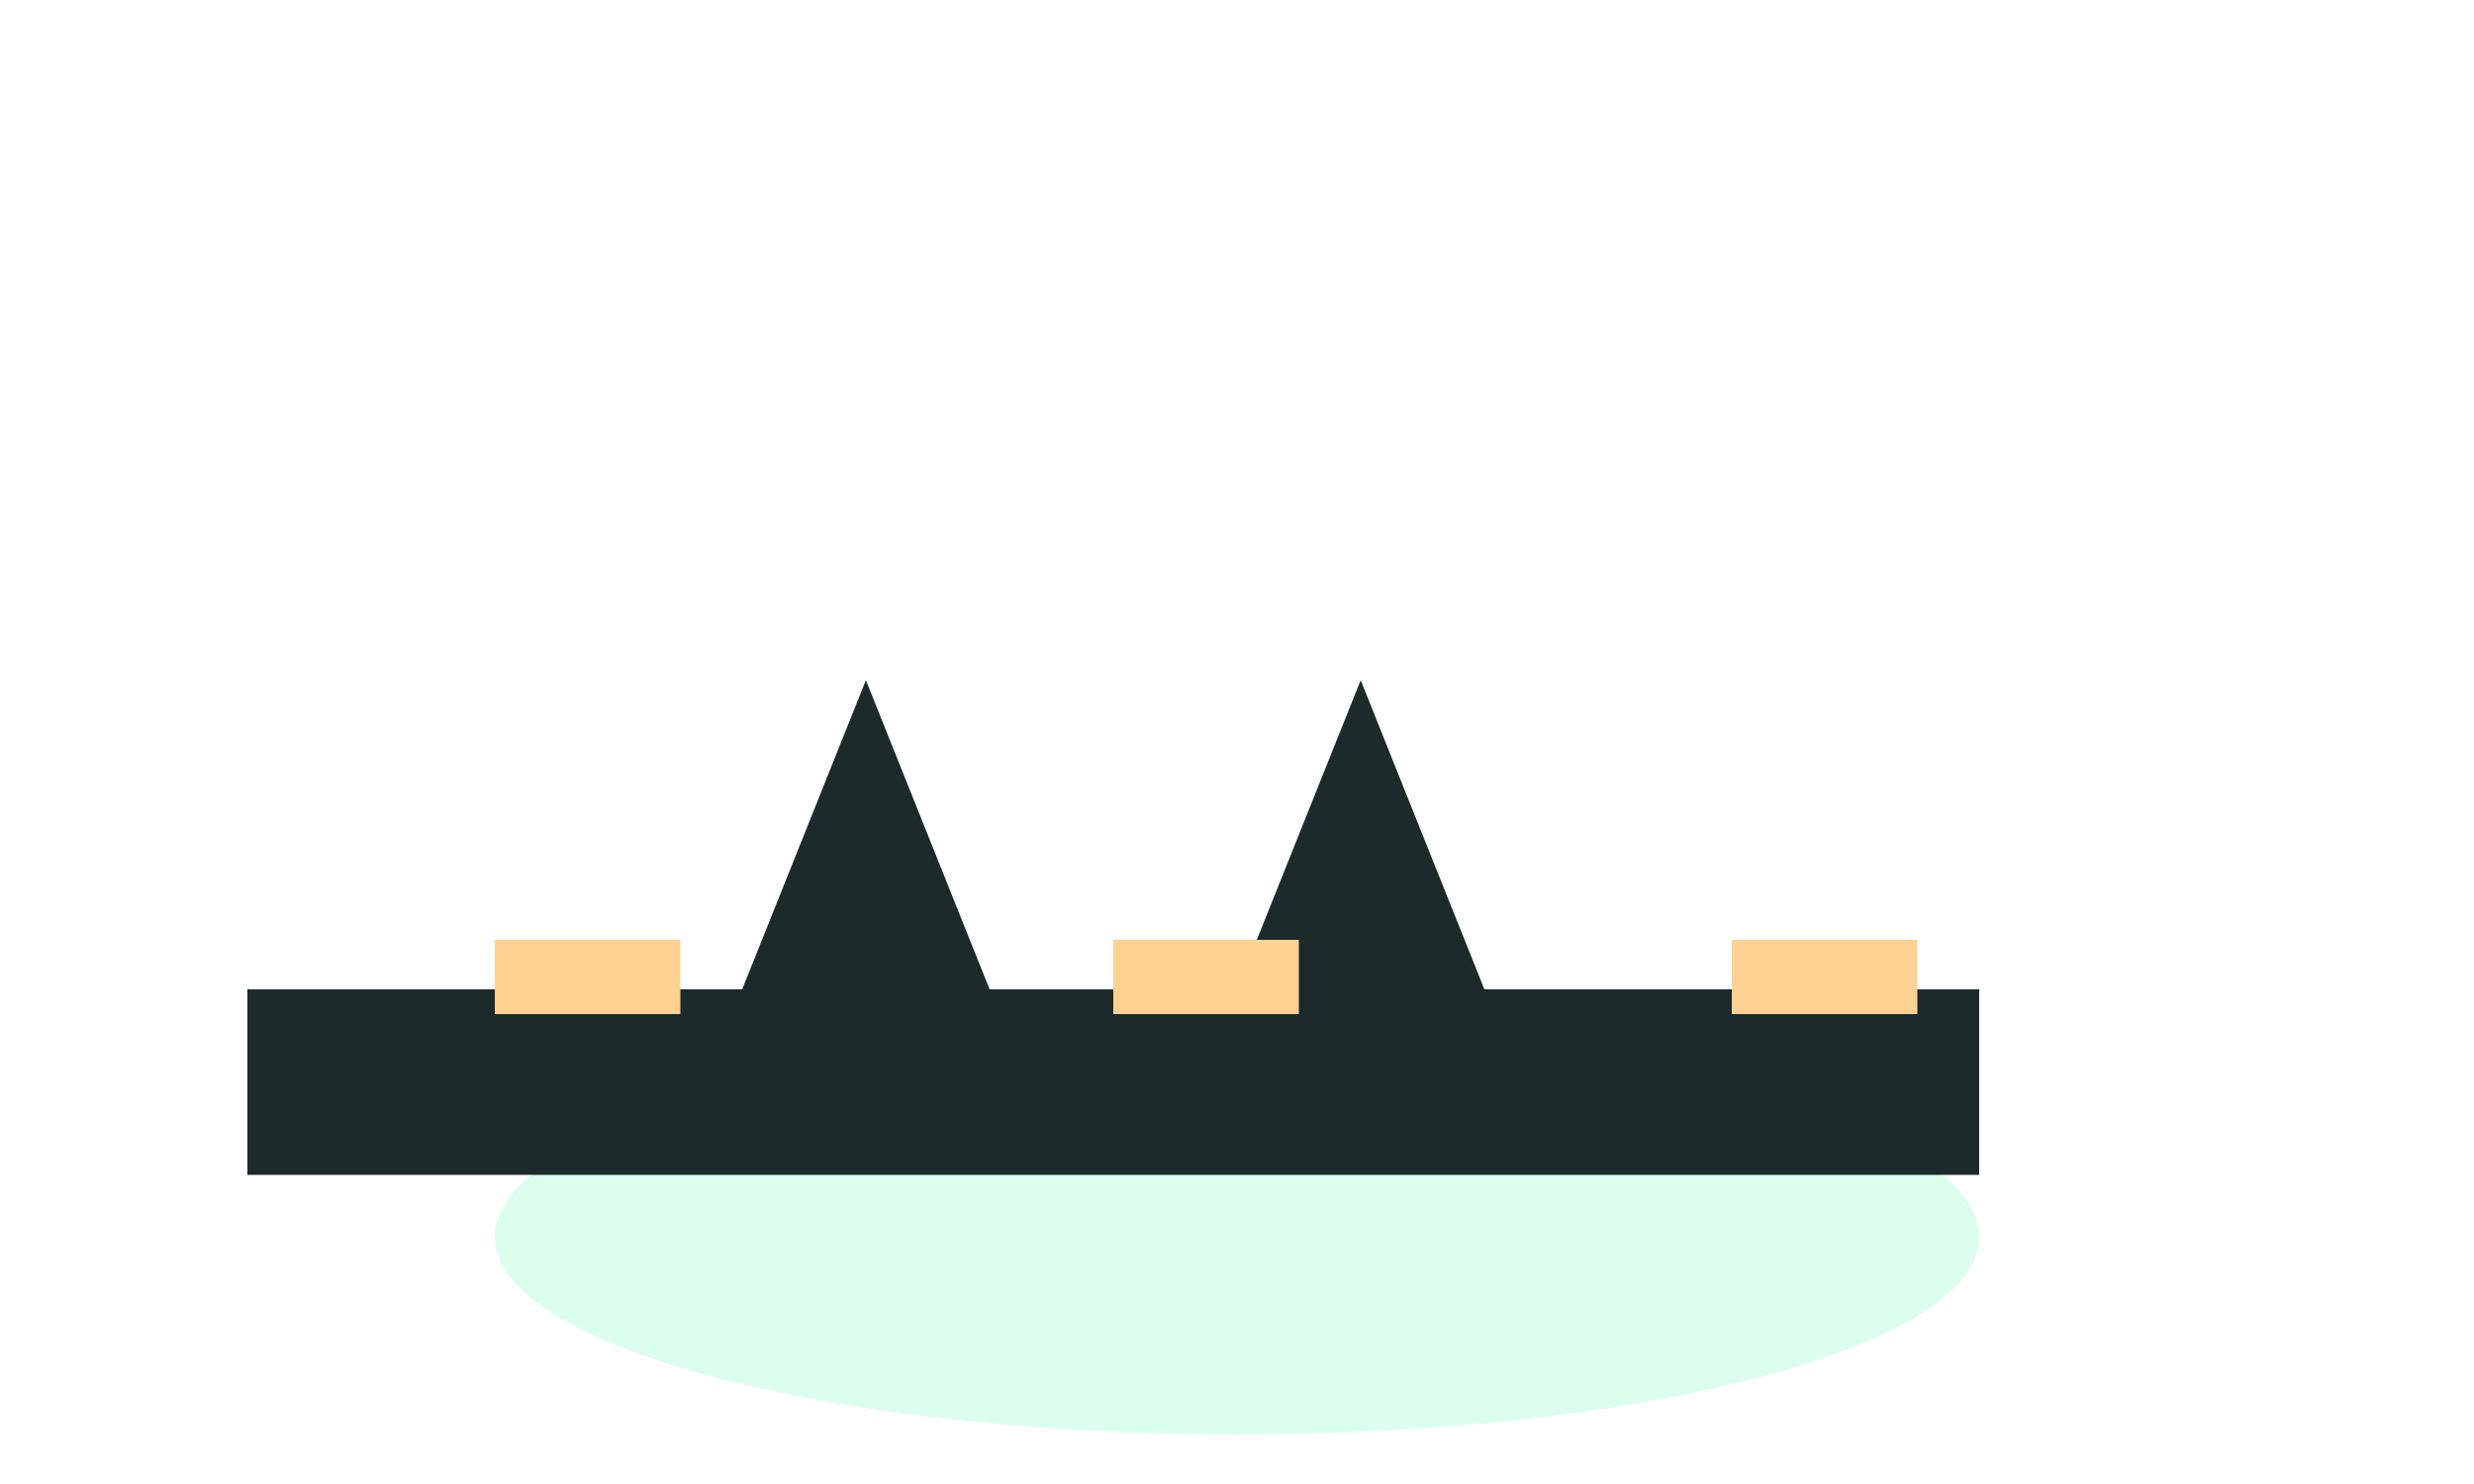
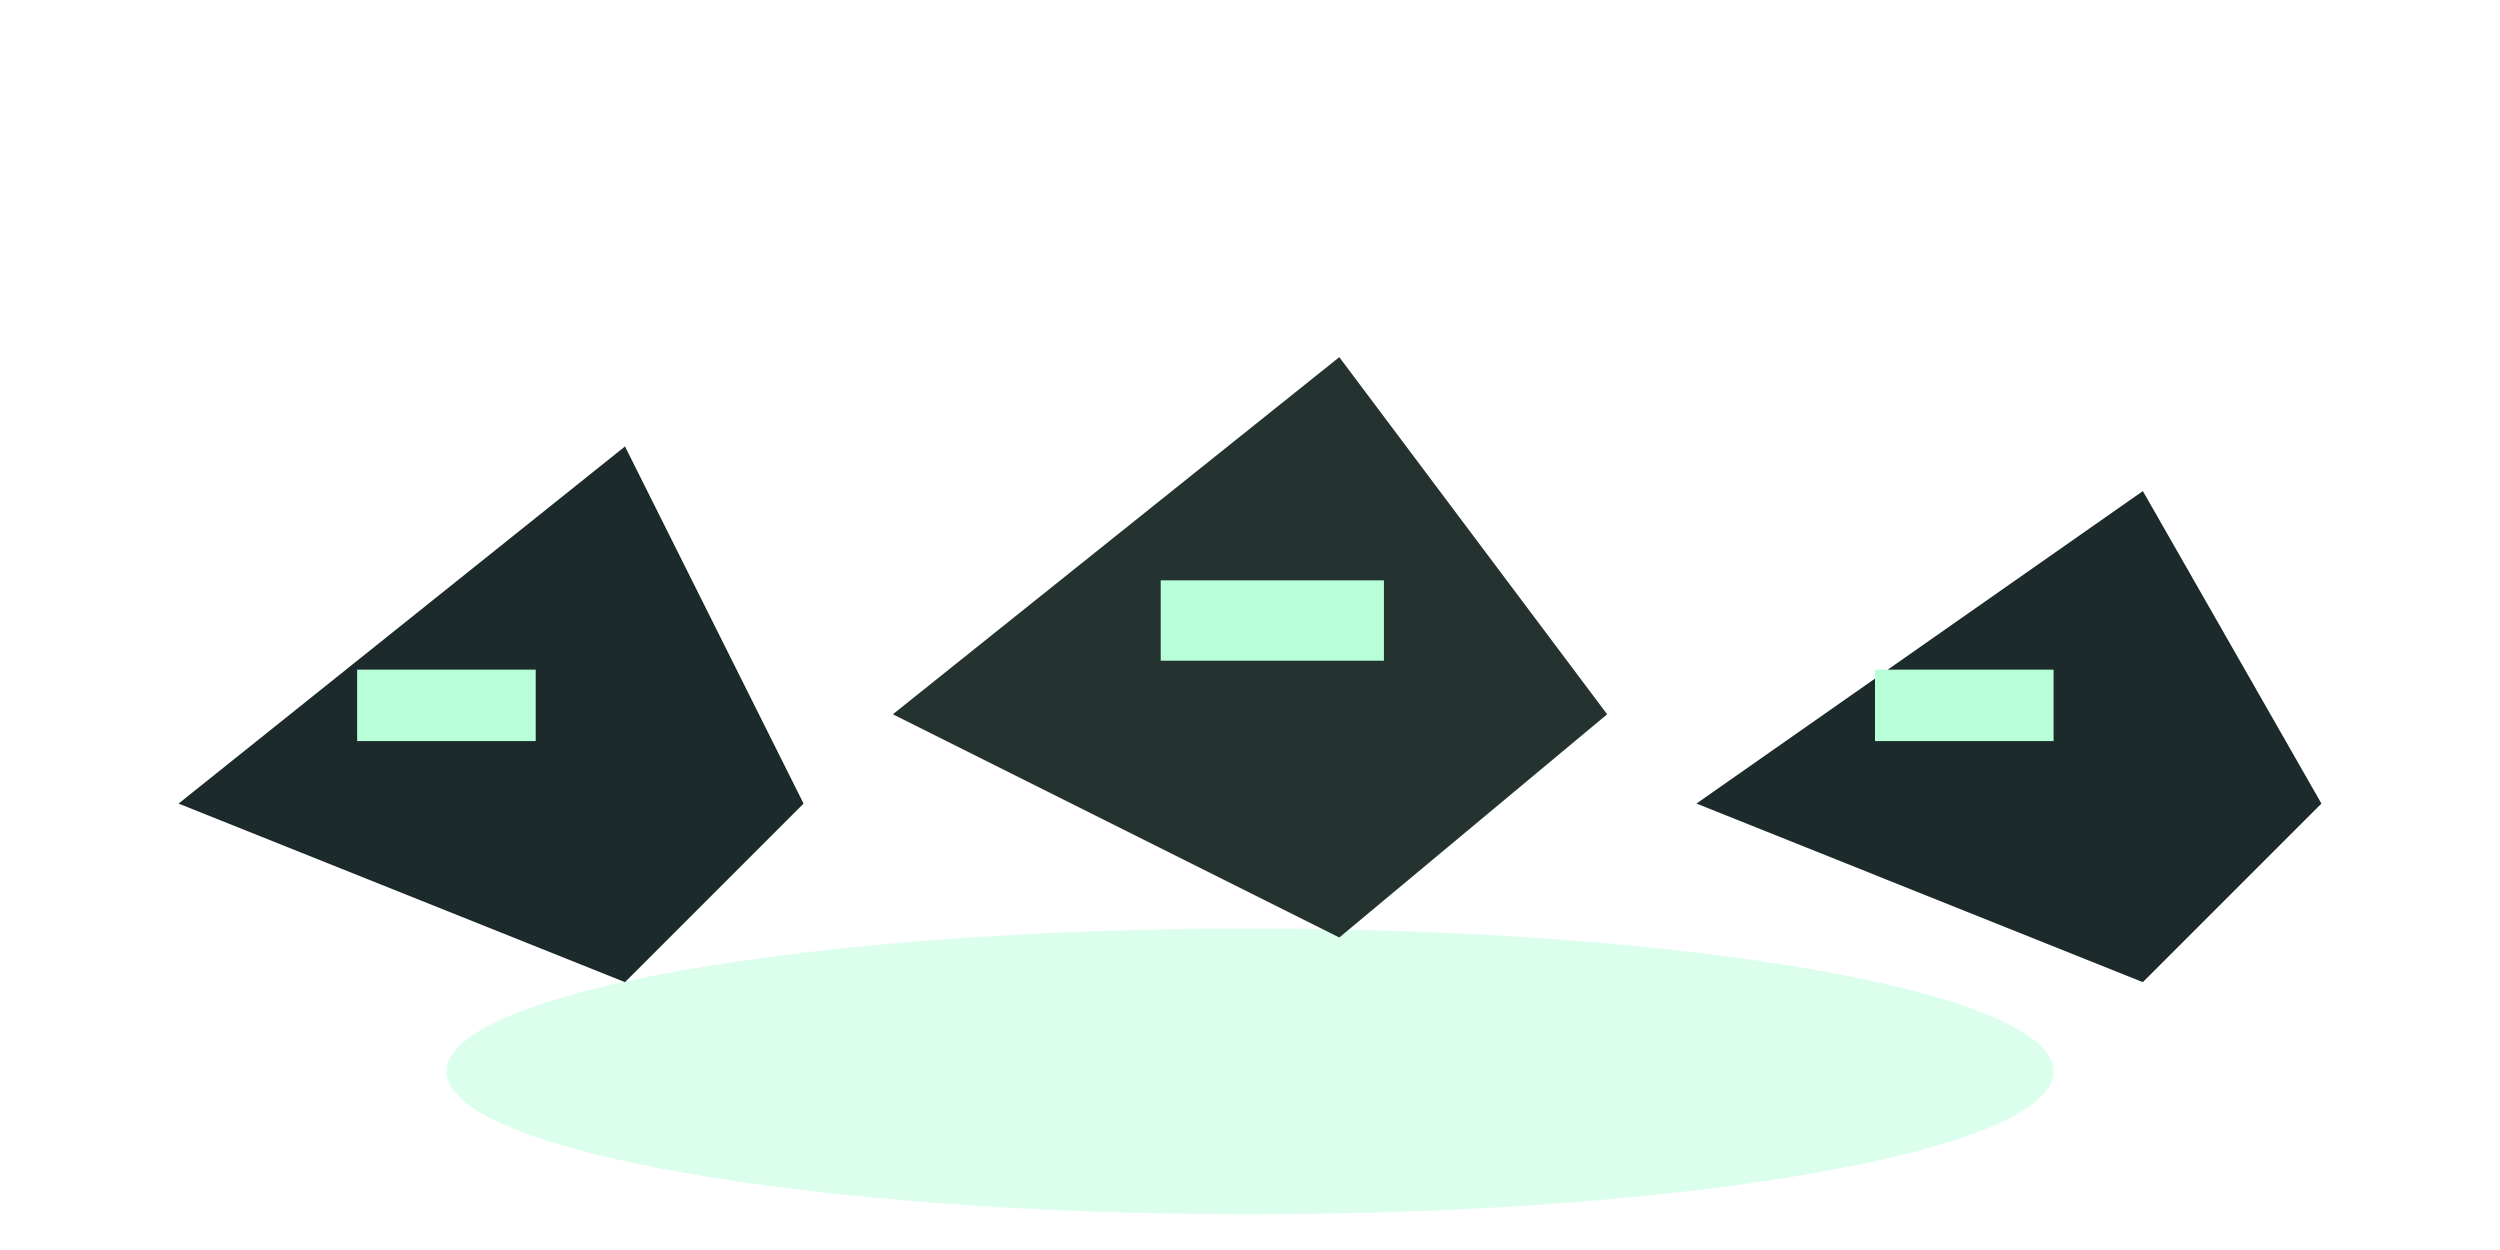
- <svg xmlns="http://www.w3.org/2000/svg" viewBox="0 0 40 24" fill="none">
-   <ellipse cx="20" cy="20" rx="12" ry="3.2" fill="#b8ffd9" opacity=".5" />
-   <path d="M4 16h8l2-5 2 5h4l2-5 2 5h8v3H4Z" fill="#1c2a2c" />
-   <rect x="8" y="15.2" width="3" height="1.2" fill="#ffd192" />
-   <rect x="18" y="15.2" width="3" height="1.2" fill="#ffd192" />
-   <rect x="28" y="15.2" width="3" height="1.2" fill="#ffd192" />
+ <svg xmlns="http://www.w3.org/2000/svg" width="56" height="28" viewBox="0 0 56 28" fill="none">
+   <ellipse cx="28" cy="24" rx="18" ry="3.2" fill="#b8ffd9" opacity=".5" />
+   <path d="M4 18 L14 10 L18 18 L14 22 Z" fill="#1c2a2c" />
+   <path d="M20 16 L30 8 L36 16 L30 21 Z" fill="#243230" />
+   <path d="M38 18 L48 11 L52 18 L48 22 Z" fill="#1c2a2c" />
+   <rect x="8" y="15" width="4" height="1.6" fill="#b8ffd9" />
+   <rect x="26" y="13" width="5" height="1.8" fill="#b8ffd9" />
+   <rect x="42" y="15" width="4" height="1.6" fill="#b8ffd9" />
</svg>
